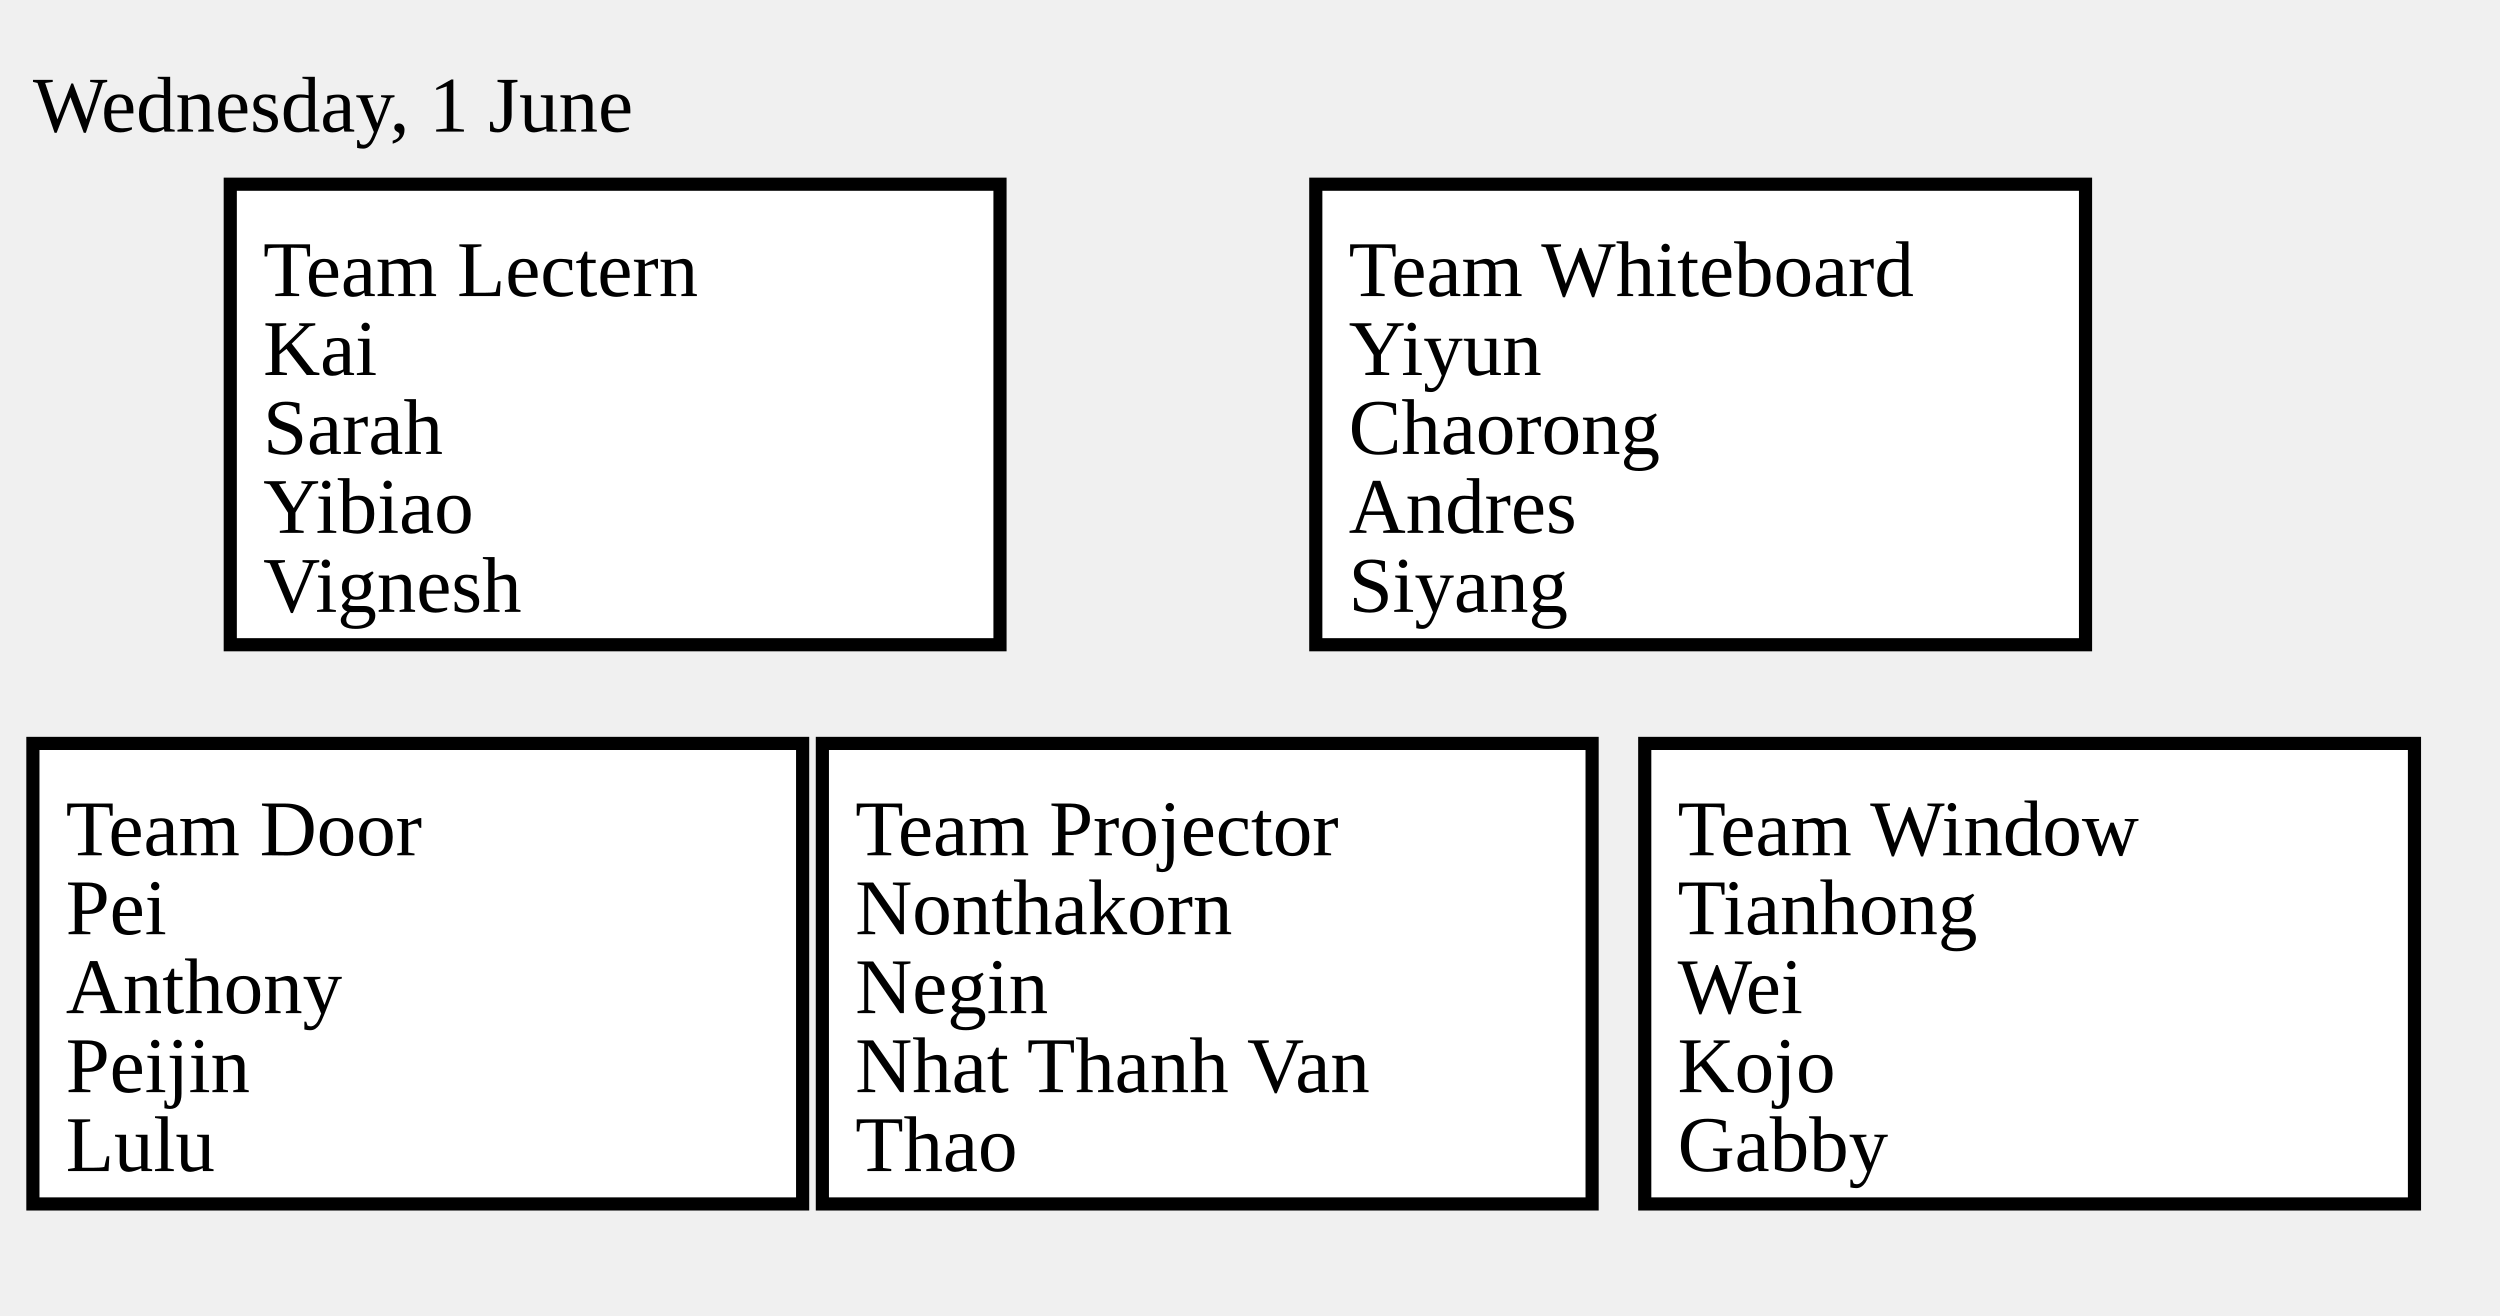
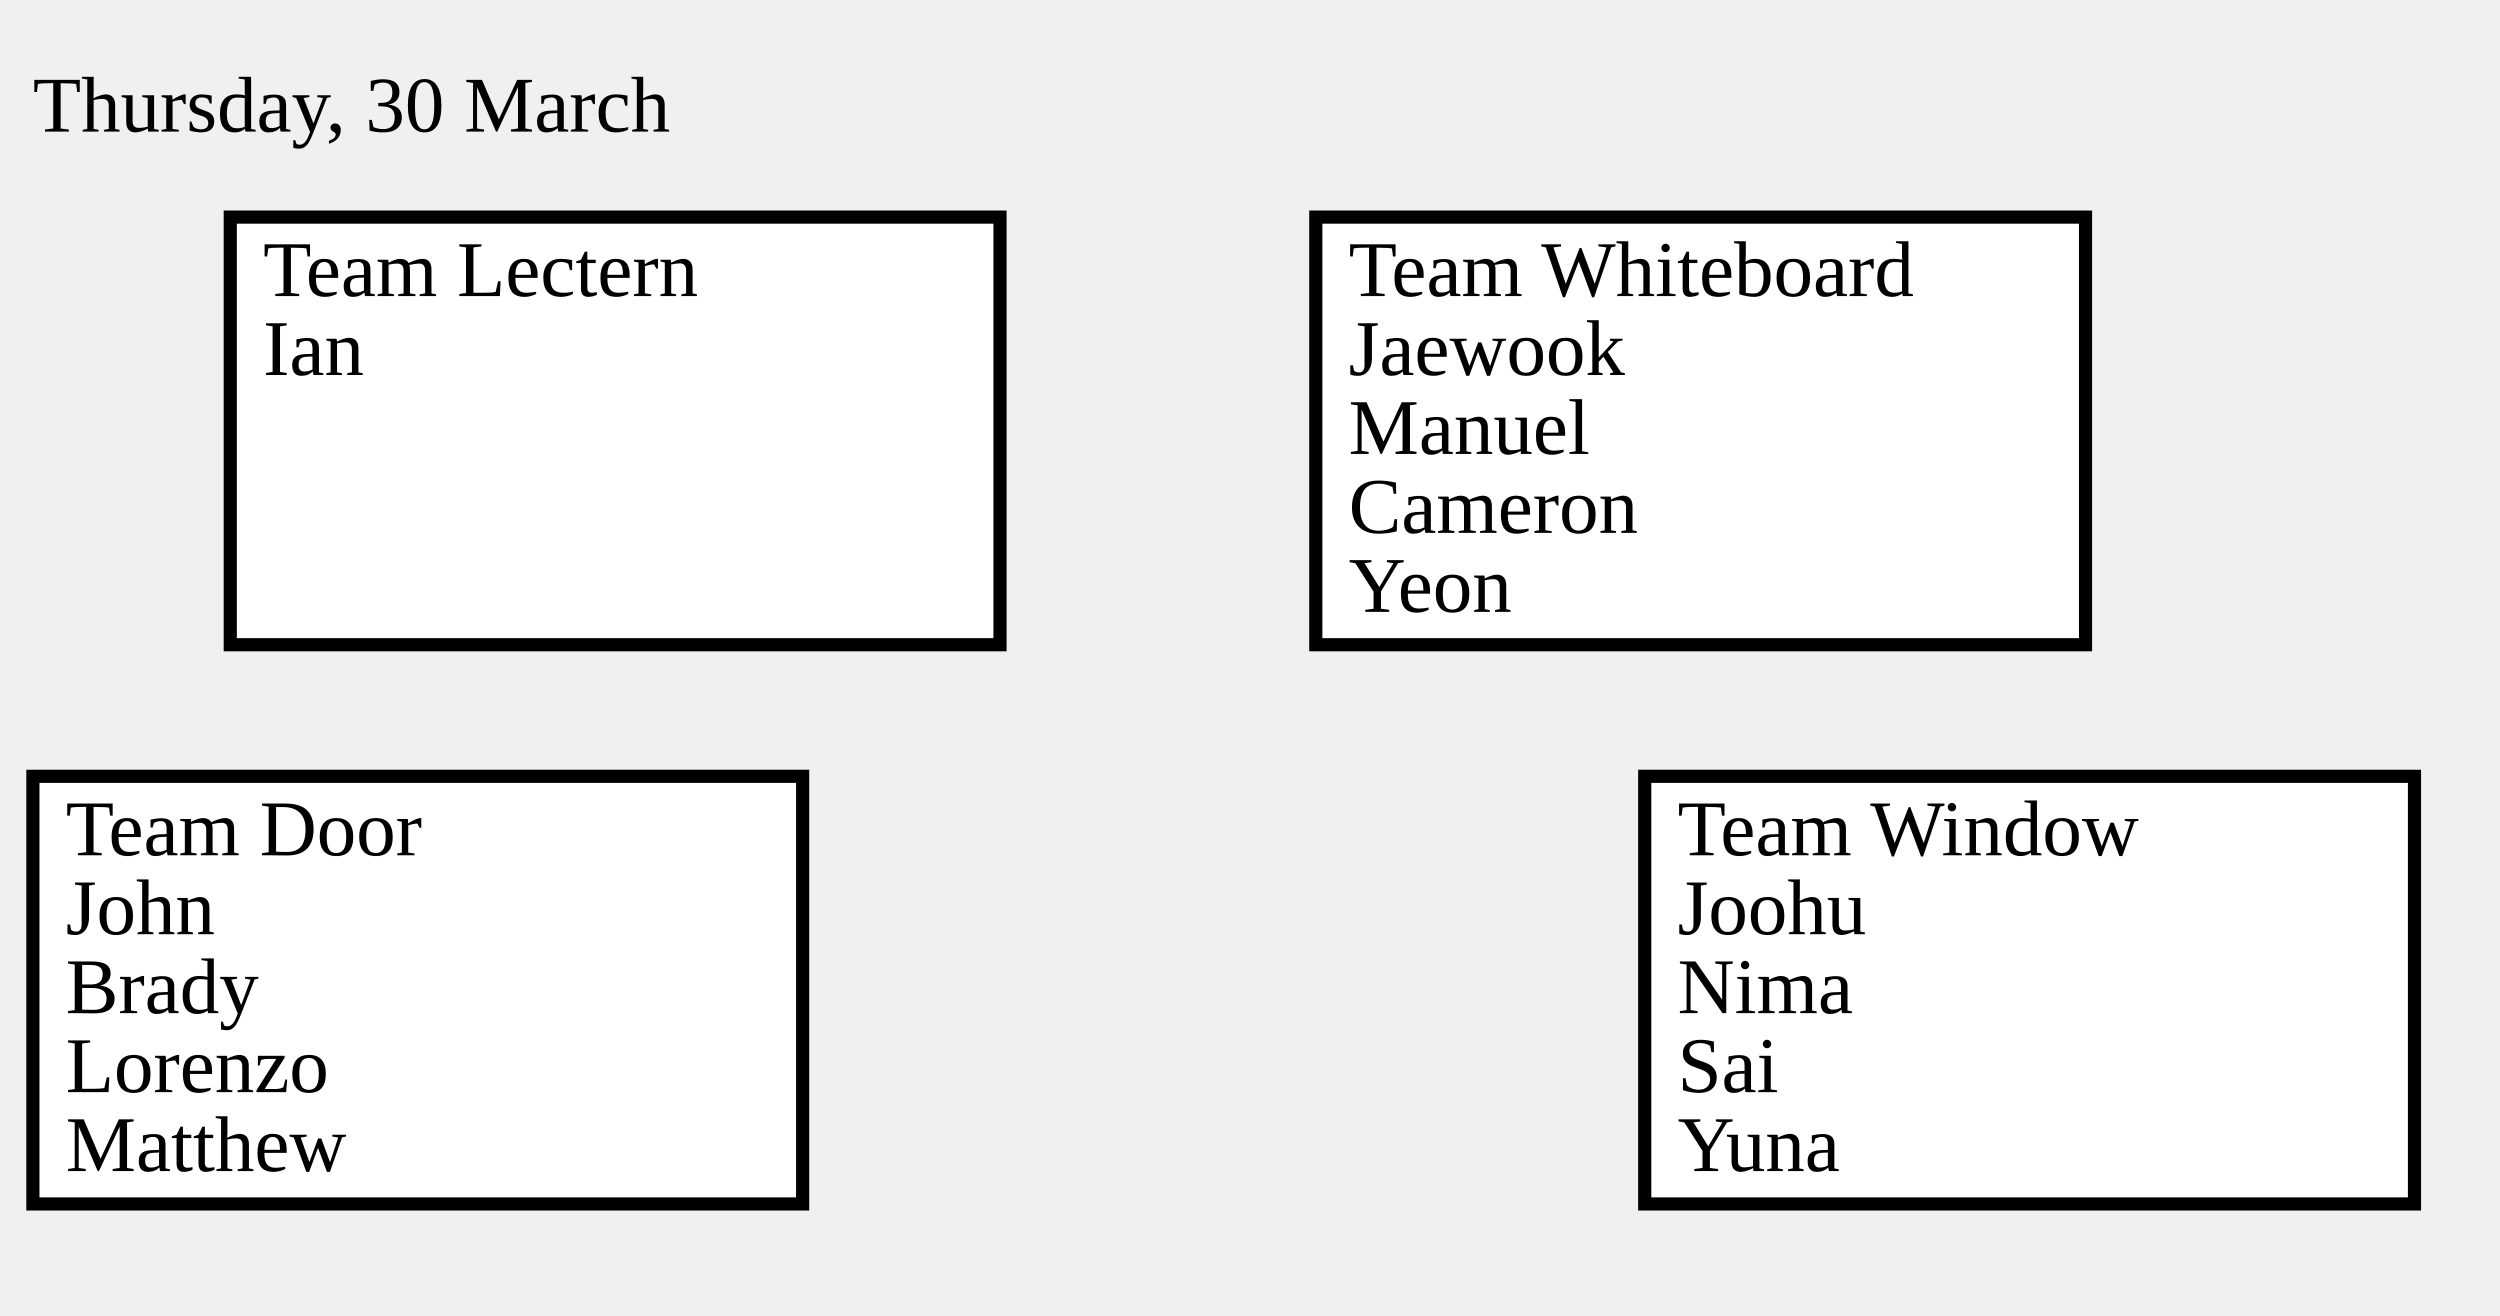
- <svg xmlns="http://www.w3.org/2000/svg" width="380" height="200" viewBox="0 -200 380 200">
+ <svg xmlns="http://www.w3.org/2000/svg" width="380" height="200" viewBox="0 -200 380 200" displayInline="False">
  <defs>
</defs>
-   <rect x="200" y="-172.0" width="117" height="70" fill="#ffffff" stroke-width="2" stroke="black" />
-   <text x="205" y="-155.0" font-size="12" fill="black" dy="0em">Team Whiteboard</text>
-   <text x="205" y="-143.0" font-size="12" fill="black" dy="0em">Yiyun</text>
-   <text x="205" y="-131.0" font-size="12" fill="black" dy="0em">Chaorong</text>
-   <text x="205" y="-119.0" font-size="12" fill="black" dy="0em">Andres</text>
-   <text x="205" y="-107.0" font-size="12" fill="black" dy="0em">Siyang</text>
-   <rect x="5" y="-87.0" width="117" height="70" fill="#ffffff" stroke-width="2" stroke="black" />
-   <text x="10" y="-70.0" font-size="12" fill="black" dy="0em">Team Door</text>
-   <text x="10" y="-58.0" font-size="12" fill="black" dy="0em">Pei</text>
-   <text x="10" y="-46.0" font-size="12" fill="black" dy="0em">Anthony</text>
-   <text x="10" y="-34.0" font-size="12" fill="black" dy="0em">Peijin</text>
-   <text x="10" y="-22.0" font-size="12" fill="black" dy="0em">Lulu</text>
-   <rect x="250" y="-87.0" width="117" height="70" fill="#ffffff" stroke-width="2" stroke="black" />
-   <text x="255" y="-70.0" font-size="12" fill="black" dy="0em">Team Window</text>
-   <text x="255" y="-58.0" font-size="12" fill="black" dy="0em">Tianhong</text>
-   <text x="255" y="-46.0" font-size="12" fill="black" dy="0em">Wei</text>
-   <text x="255" y="-34.0" font-size="12" fill="black" dy="0em">Kojo</text>
-   <text x="255" y="-22.0" font-size="12" fill="black" dy="0em">Gabby</text>
-   <rect x="35" y="-172.0" width="117" height="70" fill="#ffffff" stroke-width="2" stroke="black" />
-   <text x="40" y="-155.0" font-size="12" fill="black" dy="0em">Team Lectern</text>
-   <text x="40" y="-143.0" font-size="12" fill="black" dy="0em">Kai</text>
-   <text x="40" y="-131.0" font-size="12" fill="black" dy="0em">Sarah</text>
-   <text x="40" y="-119.0" font-size="12" fill="black" dy="0em">Yibiao</text>
-   <text x="40" y="-107.0" font-size="12" fill="black" dy="0em">Vignesh</text>
-   <rect x="125" y="-87.0" width="117" height="70" fill="#ffffff" stroke-width="2" stroke="black" />
-   <text x="130" y="-70.0" font-size="12" fill="black" dy="0em">Team Projector</text>
-   <text x="130" y="-58.0" font-size="12" fill="black" dy="0em">Nonthakorn</text>
-   <text x="130" y="-46.0" font-size="12" fill="black" dy="0em">Negin</text>
-   <text x="130" y="-34.0" font-size="12" fill="black" dy="0em">Nhat Thanh Van</text>
-   <text x="130" y="-22.0" font-size="12" fill="black" dy="0em">Thao</text>
-   <text x="5" y="-180" font-size="12" fill="black" dy="0em">Wednesday, 1 June</text>
+   <rect x="200" y="-167" width="117" height="65" fill="#ffffff" stroke-width="2" stroke="black" />
+   <text x="205" y="-155" font-size="12" fill="black">Team Whiteboard</text>
+   <text x="205" y="-143" font-size="12" fill="black">Jaewook</text>
+   <text x="205" y="-131" font-size="12" fill="black">Manuel</text>
+   <text x="205" y="-119" font-size="12" fill="black">Cameron</text>
+   <text x="205" y="-107" font-size="12" fill="black">Yeon</text>
+   <rect x="5" y="-82" width="117" height="65" fill="#ffffff" stroke-width="2" stroke="black" />
+   <text x="10" y="-70" font-size="12" fill="black">Team Door</text>
+   <text x="10" y="-58" font-size="12" fill="black">John</text>
+   <text x="10" y="-46" font-size="12" fill="black">Brady</text>
+   <text x="10" y="-34" font-size="12" fill="black">Lorenzo</text>
+   <text x="10" y="-22" font-size="12" fill="black">Matthew</text>
+   <rect x="250" y="-82" width="117" height="65" fill="#ffffff" stroke-width="2" stroke="black" />
+   <text x="255" y="-70" font-size="12" fill="black">Team Window</text>
+   <text x="255" y="-58" font-size="12" fill="black">Joohu</text>
+   <text x="255" y="-46" font-size="12" fill="black">Nima</text>
+   <text x="255" y="-34" font-size="12" fill="black">Sai</text>
+   <text x="255" y="-22" font-size="12" fill="black">Yuna</text>
+   <rect x="35" y="-167" width="117" height="65" fill="#ffffff" stroke-width="2" stroke="black" />
+   <text x="40" y="-155" font-size="12" fill="black">Team Lectern</text>
+   <text x="40" y="-143" font-size="12" fill="black">Ian</text>
+   <text x="5" y="-180" font-size="12" fill="black">Thursday, 30 March</text>
</svg>
